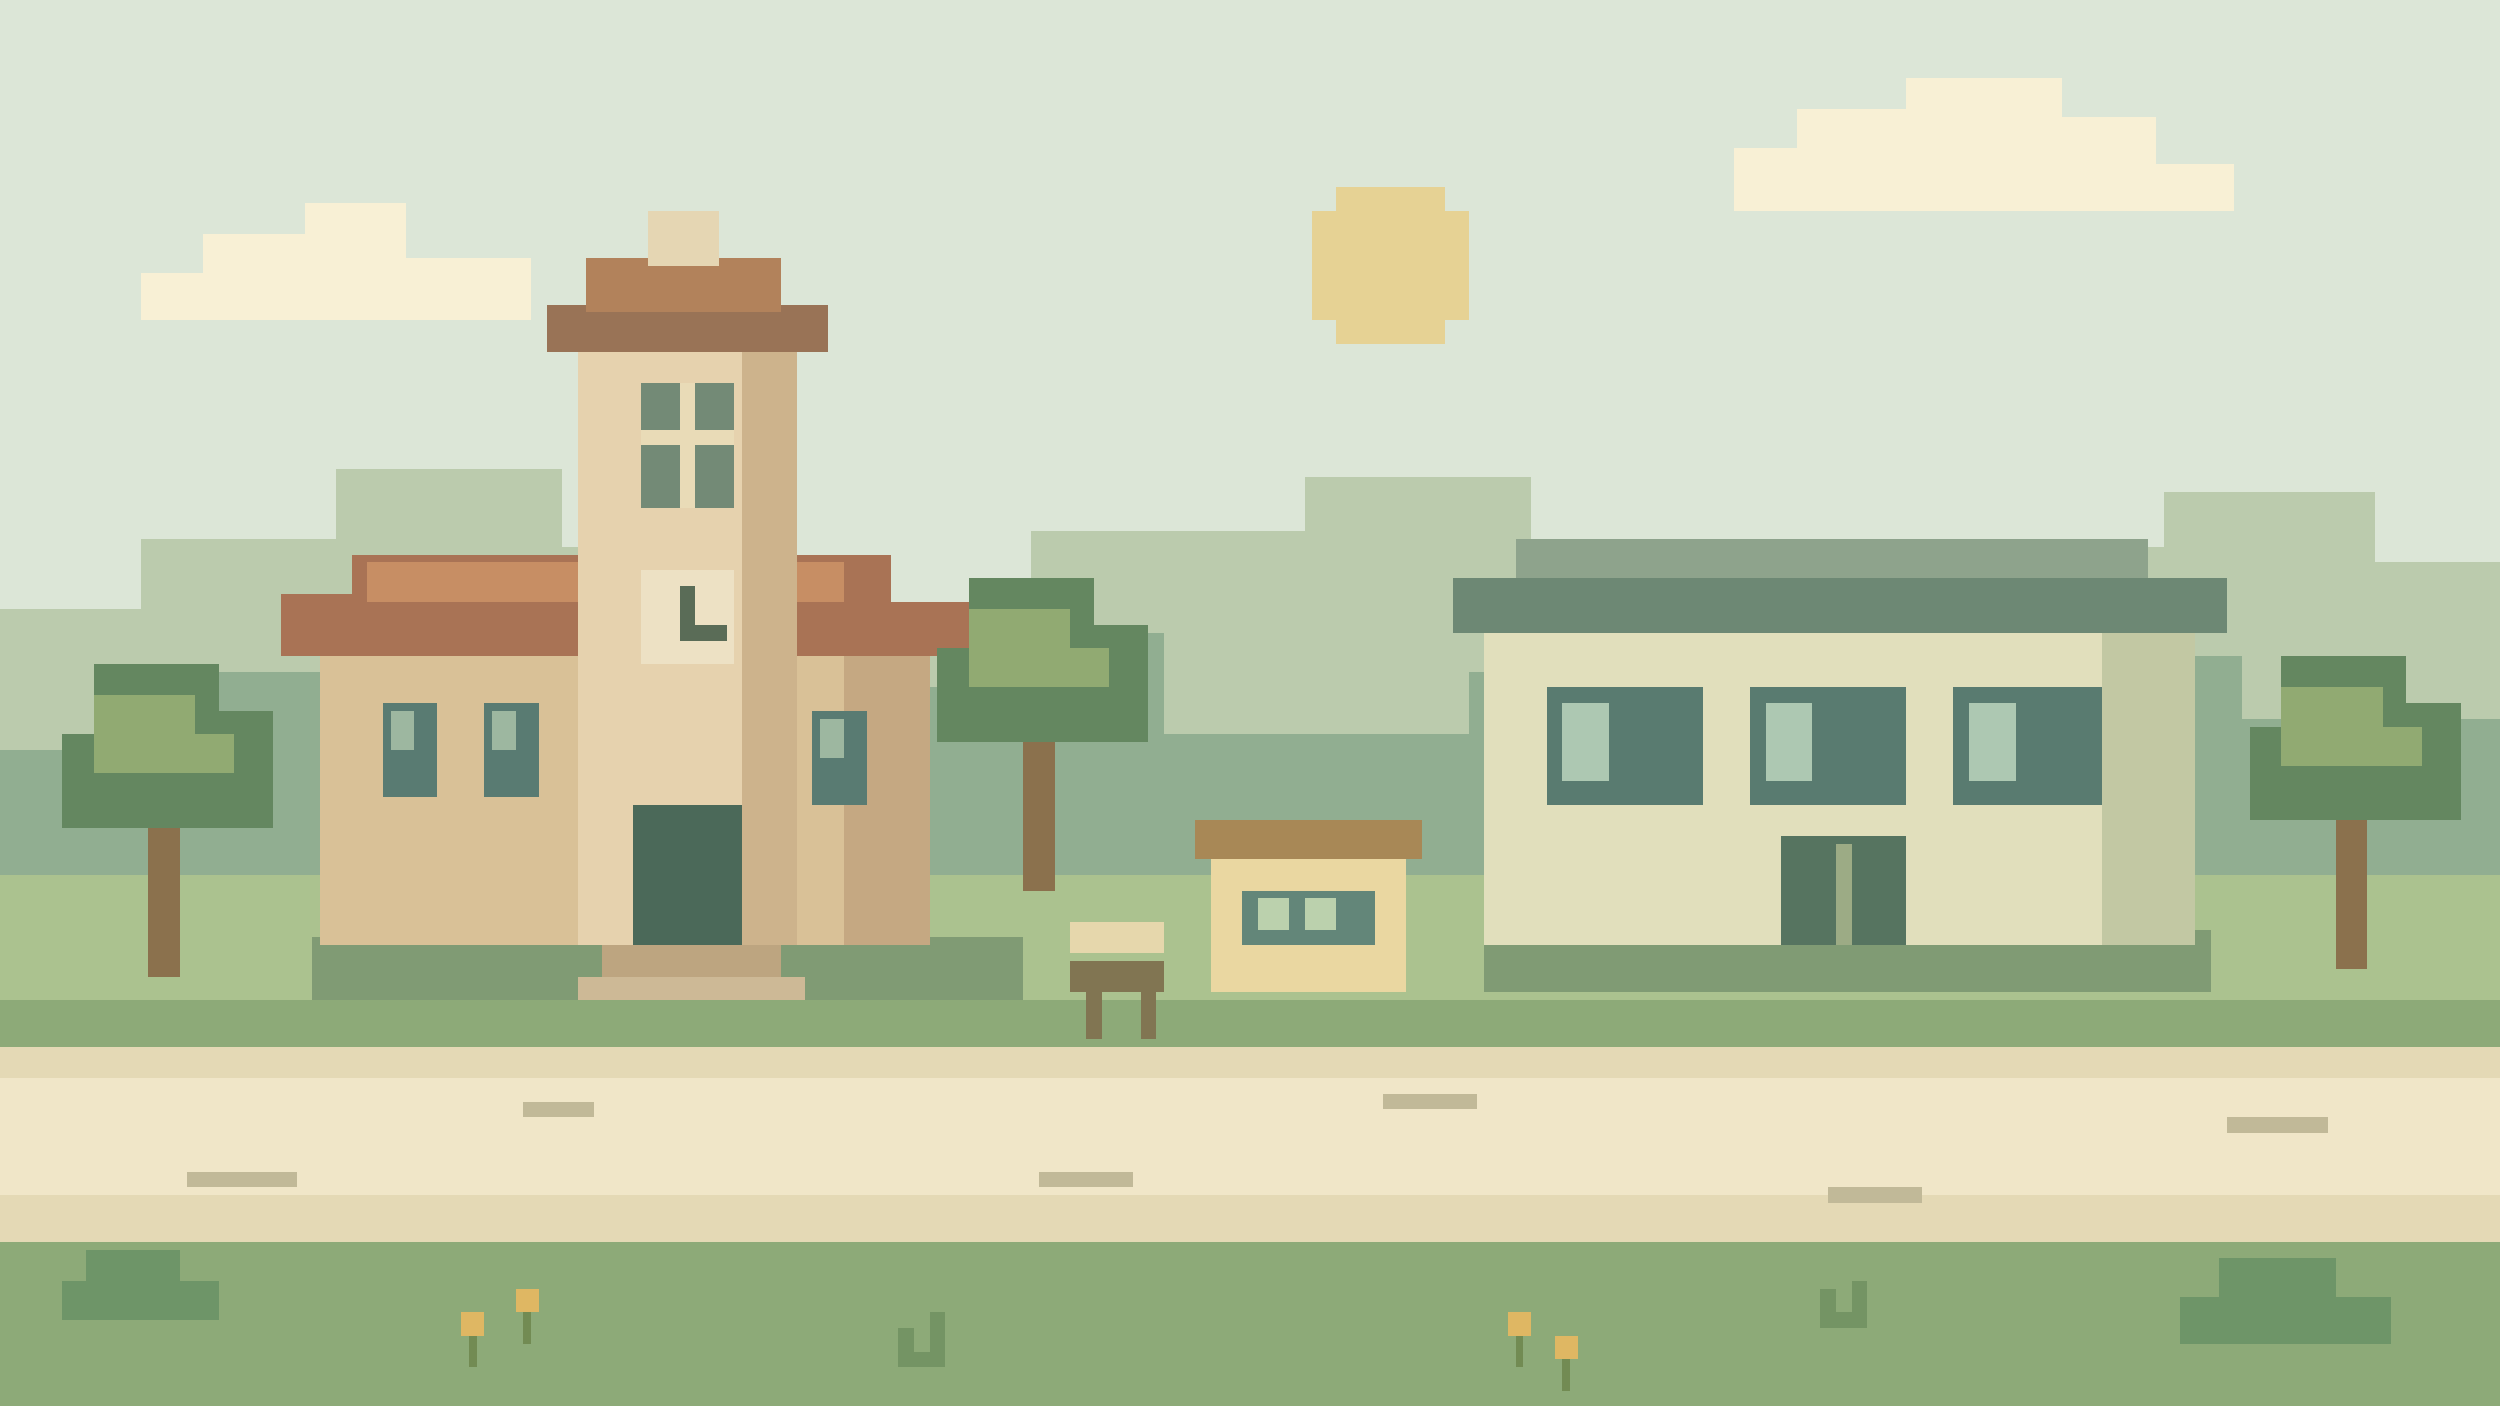
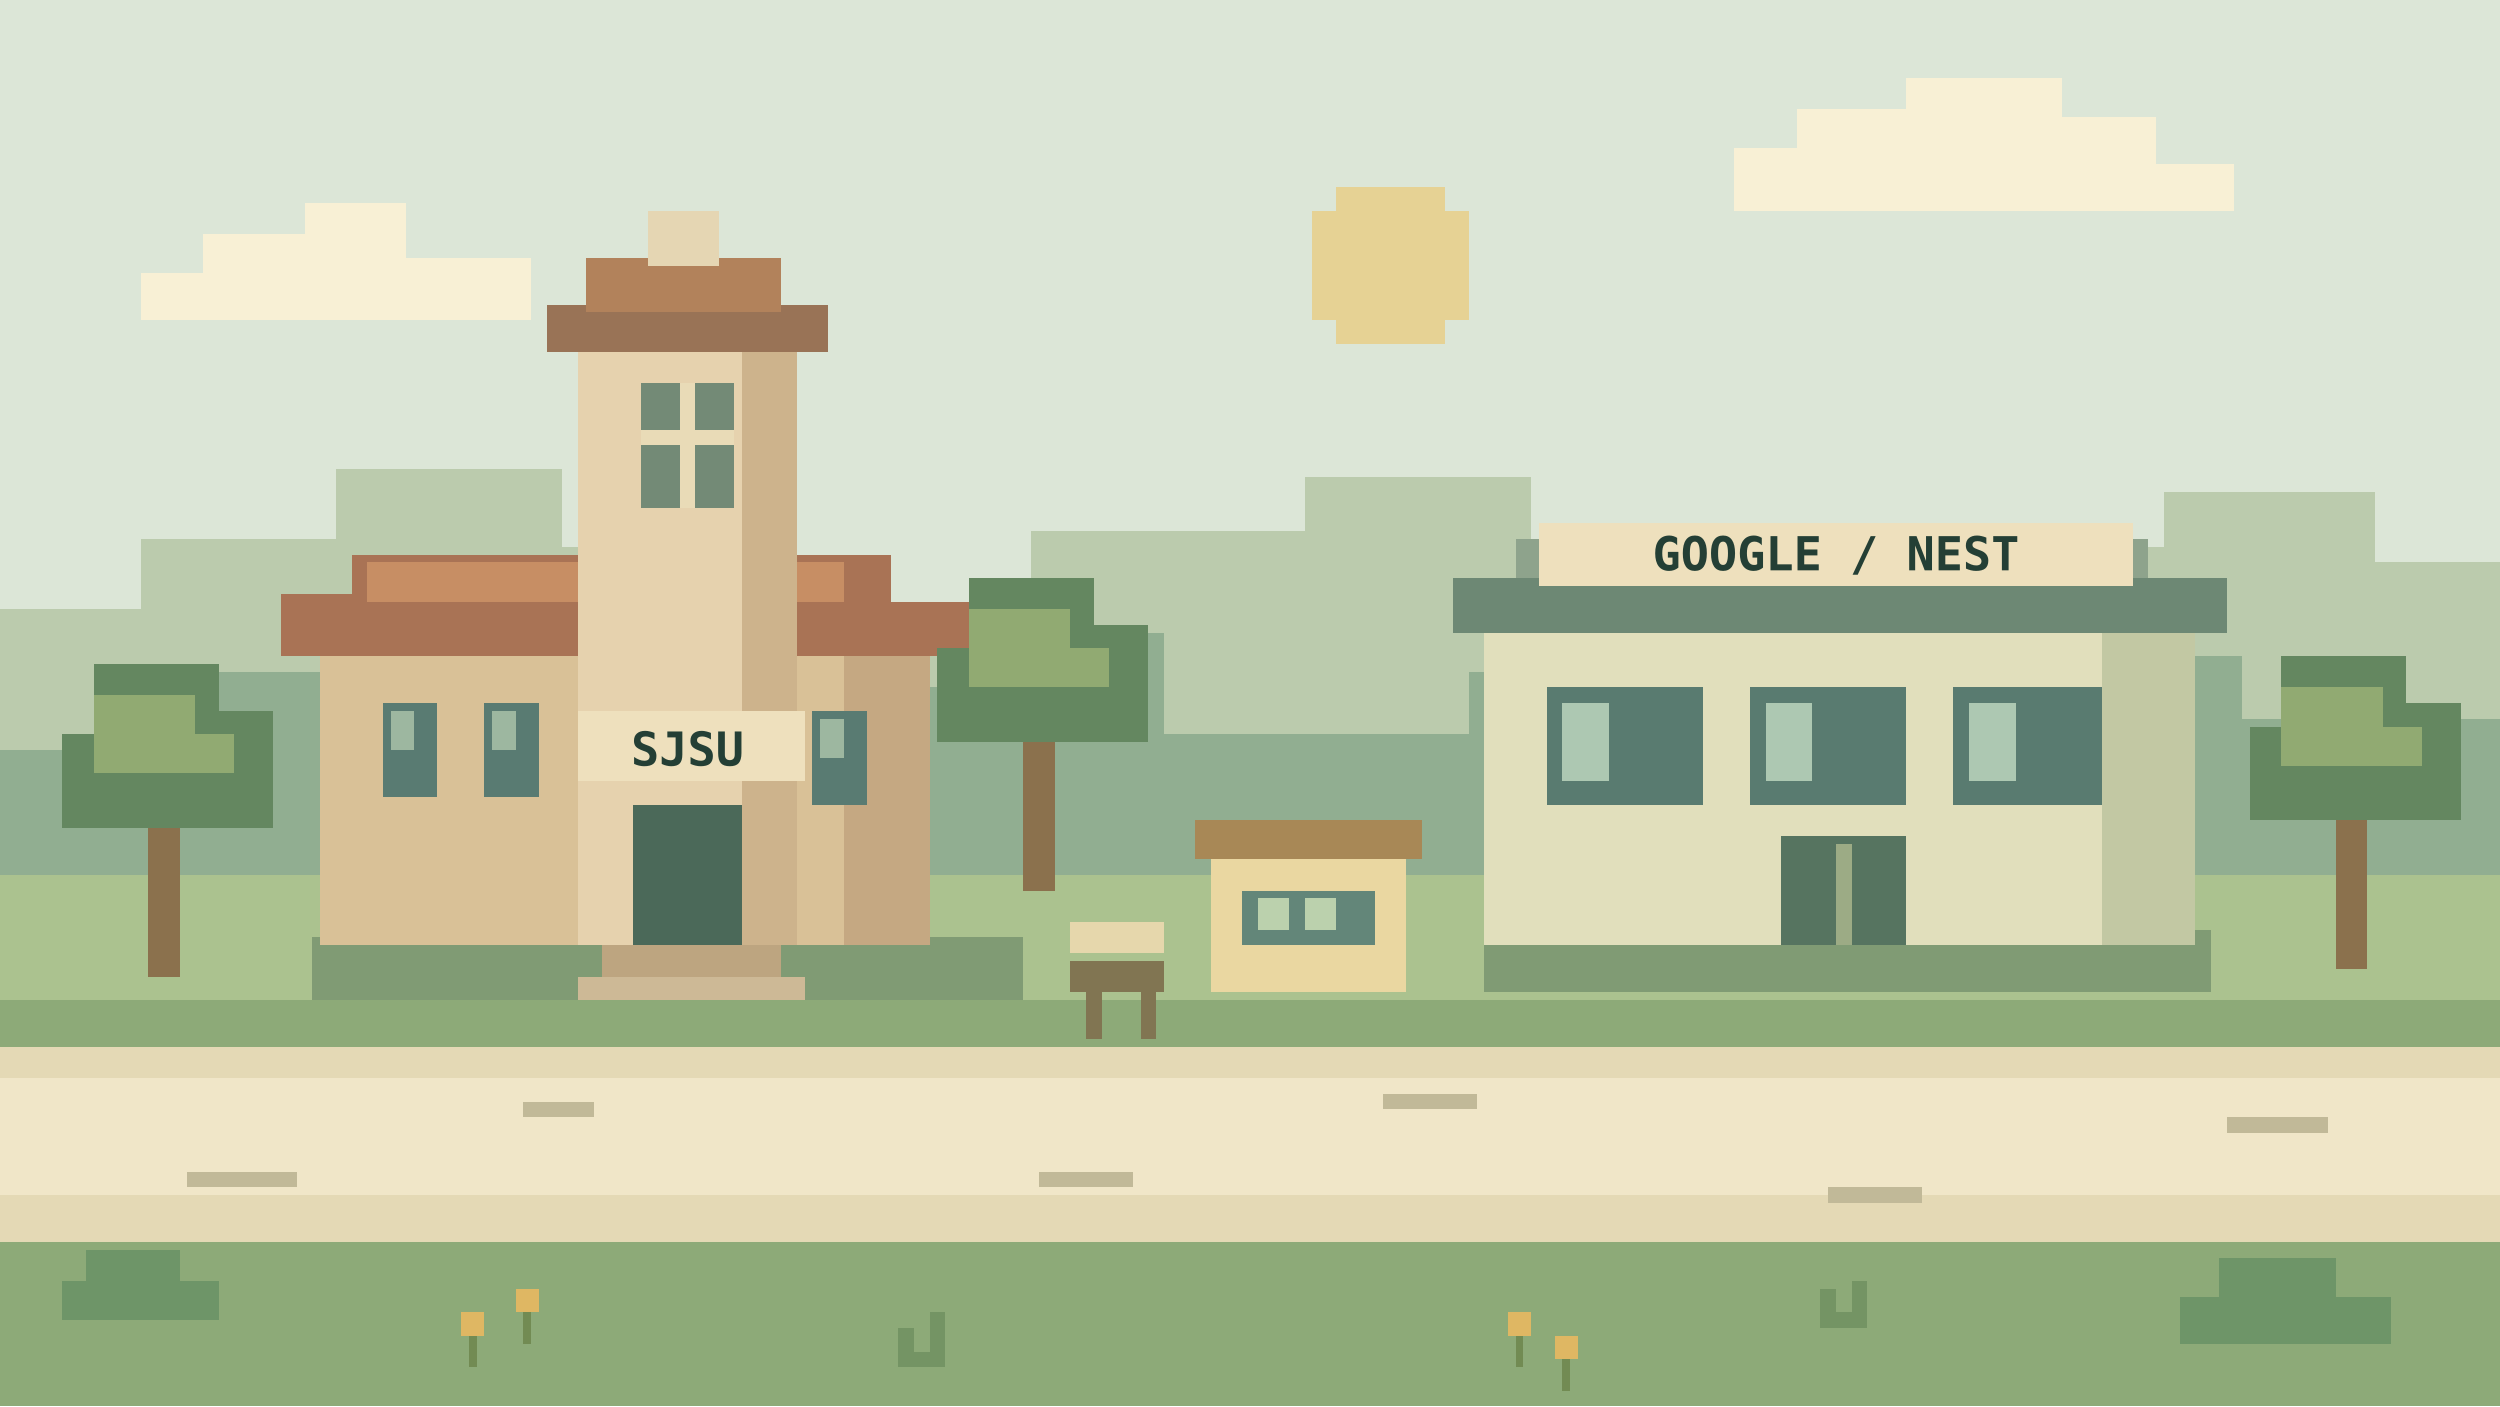
<svg xmlns="http://www.w3.org/2000/svg" width="320" height="180" viewBox="0 0 320 180" shape-rendering="crispEdges">
  <defs>
    <g id="tree">
      <path fill="#8b714d" d="M-2 0h4v-27h-4z" />
      <path fill="#648760" d="M-13-19v-12h4v-9H7v6h7v15z" />
      <path fill="#91aa72" d="M-9-29v-7H4v5h5v5H-9z" />
    </g>
    <g id="window">
      <path fill="#597b72" d="M0 0h7v12H0z" />
      <path fill="#9db7a0" d="M1 1h3v5H1z" />
    </g>
    <g id="flower">
      <path fill="#728b53" d="M0 0h1v5H0z" />
      <path fill="#dfb763" d="M-1-2h3v3h-3z" />
    </g>
  </defs>
  <path fill="#dce6d7" d="M0 0h320v180H0z" />
  <path fill="#f8f0d5" d="M222 19h8v-5h14v-4h20v5h12v6h10v6h-64zM18 35h8v-5h13v-4h13v7h16v8H18z" />
  <path fill="#e6d294" d="M171 24h14v3h3v14h-3v3h-14v-3h-3V27h3z" />
  <path fill="#bbcbad" d="M0 78h18v-9h25v-9h29v10h23v9h37V68h35v-7h29v9h29v8h19v-8h33v-7h27v9h16v39H0z" />
  <path fill="#91ae91" d="M0 96h27V86h32v10h43v-8h20v-7h27v13h39v-8h28v9h43V84h28v8h33v25H0z" />
  <path fill="#abc28f" d="M0 112h320v68H0z" />
  <path fill="#8daa78" d="M0 128h320v6H0zm0 31h320v21H0z" />
  <path fill="#e4d9b5" d="M0 134h320v25H0z" />
  <path fill="#f0e6c8" d="M0 138h320v15H0z" />
  <path fill="#c1b998" d="M24 150h14v2H24zm43-9h9v2h-9zm66 9h12v2h-12zm44-10h12v2h-12zm57 12h12v2h-12zm51-9h13v2h-13z" />
  <path fill="#809b74" d="M40 120h91v8H40zm150-1h93v8h-93z" />
  <path fill="#d9c197" d="M41 81h78v40H41z" />
  <path fill="#c5a882" d="M108 81h11v40h-11z" />
  <path fill="#a97355" d="M36 82v-6h9v-5h69v6h10v7H36z" />
  <path fill="#c78e64" d="M47 72h61v5H47z" />
  <path fill="#e6d2ae" d="M74 40h28v81H74z" />
  <path fill="#cdb38c" d="M95 40h7v81h-7z" />
  <path fill="#997356" d="M70 39h36v6H70z" />
  <path fill="#b2825b" d="M75 33h25v7H75z" />
  <path fill="#e5d6b3" d="M83 27h9v7h-9z" />
  <path fill="#738a76" d="M82 49h12v16H82z" />
  <path fill="#e9dbb7" d="M87 49h2v16h-2zM82 55h12v2H82z" />
-   <path fill="#ede1c4" d="M82 73h12v12H82z" />
-   <path fill="#5a6c57" d="M87 75h2v5h4v2h-6z" />
  <path fill="#4b6959" d="M81 103h14v18H81z" />
  <use href="#window" x="49" y="90" />
  <use href="#window" x="62" y="90" />
  <use href="#window" x="104" y="91" />
  <path fill="#bda580" d="M77 121h23v4H77z" />
  <path fill="#cdb996" d="M74 125h29v3H74z" />
  <path fill="#e1dfbc" d="M190 78h91v43h-91z" />
  <path fill="#c2c8a3" d="M269 78h12v43h-12z" />
  <path fill="#6d8874" d="M186 74h99v7h-99z" />
  <path fill="#8ea38c" d="M194 69h81v5h-81z" />
  <path fill="#597b70" d="M198 88h20v15h-20zm26 0h20v15h-20zm26 0h19v15h-19z" />
  <path fill="#adc8b2" d="M200 90h6v10h-6zm26 0h6v10h-6zm26 0h6v10h-6z" />
  <path fill="#567460" d="M228 107h16v14h-16z" />
  <path fill="#9cab85" d="M235 108h2v13h-2z" />
  <path fill="#ead7a1" d="M155 109h25v18h-25z" />
  <path fill="#a88856" d="M153 105h29v5h-29z" />
  <path fill="#638679" d="M159 114h17v7h-17z" />
  <path fill="#bbd1ad" d="M161 115h4v4h-4zm6 0h4v4h-4z" />
  <path fill="#817552" d="M137 123h12v4h-12zm2 4h2v6h-2zm7 0h2v6h-2z" />
  <path fill="#e6d7ac" d="M137 118h12v4h-12z" />
  <use href="#tree" x="21" y="125" />
  <use href="#tree" x="133" y="114" />
  <use href="#tree" x="301" y="124" />
  <path fill="#6e9568" d="M8 169v-5h3v-4h12v4h5v5zm271 3v-6h5v-5h15v5h7v6z" />
  <use href="#flower" x="60" y="170" />
  <use href="#flower" x="67" y="167" />
  <use href="#flower" x="194" y="170" />
  <use href="#flower" x="200" y="173" />
  <path fill="#749464" d="M115 170h2v3h2v-5h2v7h-6zm118-5h2v3h2v-4h2v6h-6z" />
+   <path fill="#eee0bd" d="M74 91h29v9H74zm123-24h76v8h-76z" />
+   <g fill="#243f35" font-family="monospace" font-size="6" font-weight="bold" text-anchor="middle">
+     <text x="88" y="98">SJSU</text>
+     <text x="235" y="73">GOOGLE / NEST</text>
+   </g>
</svg>
